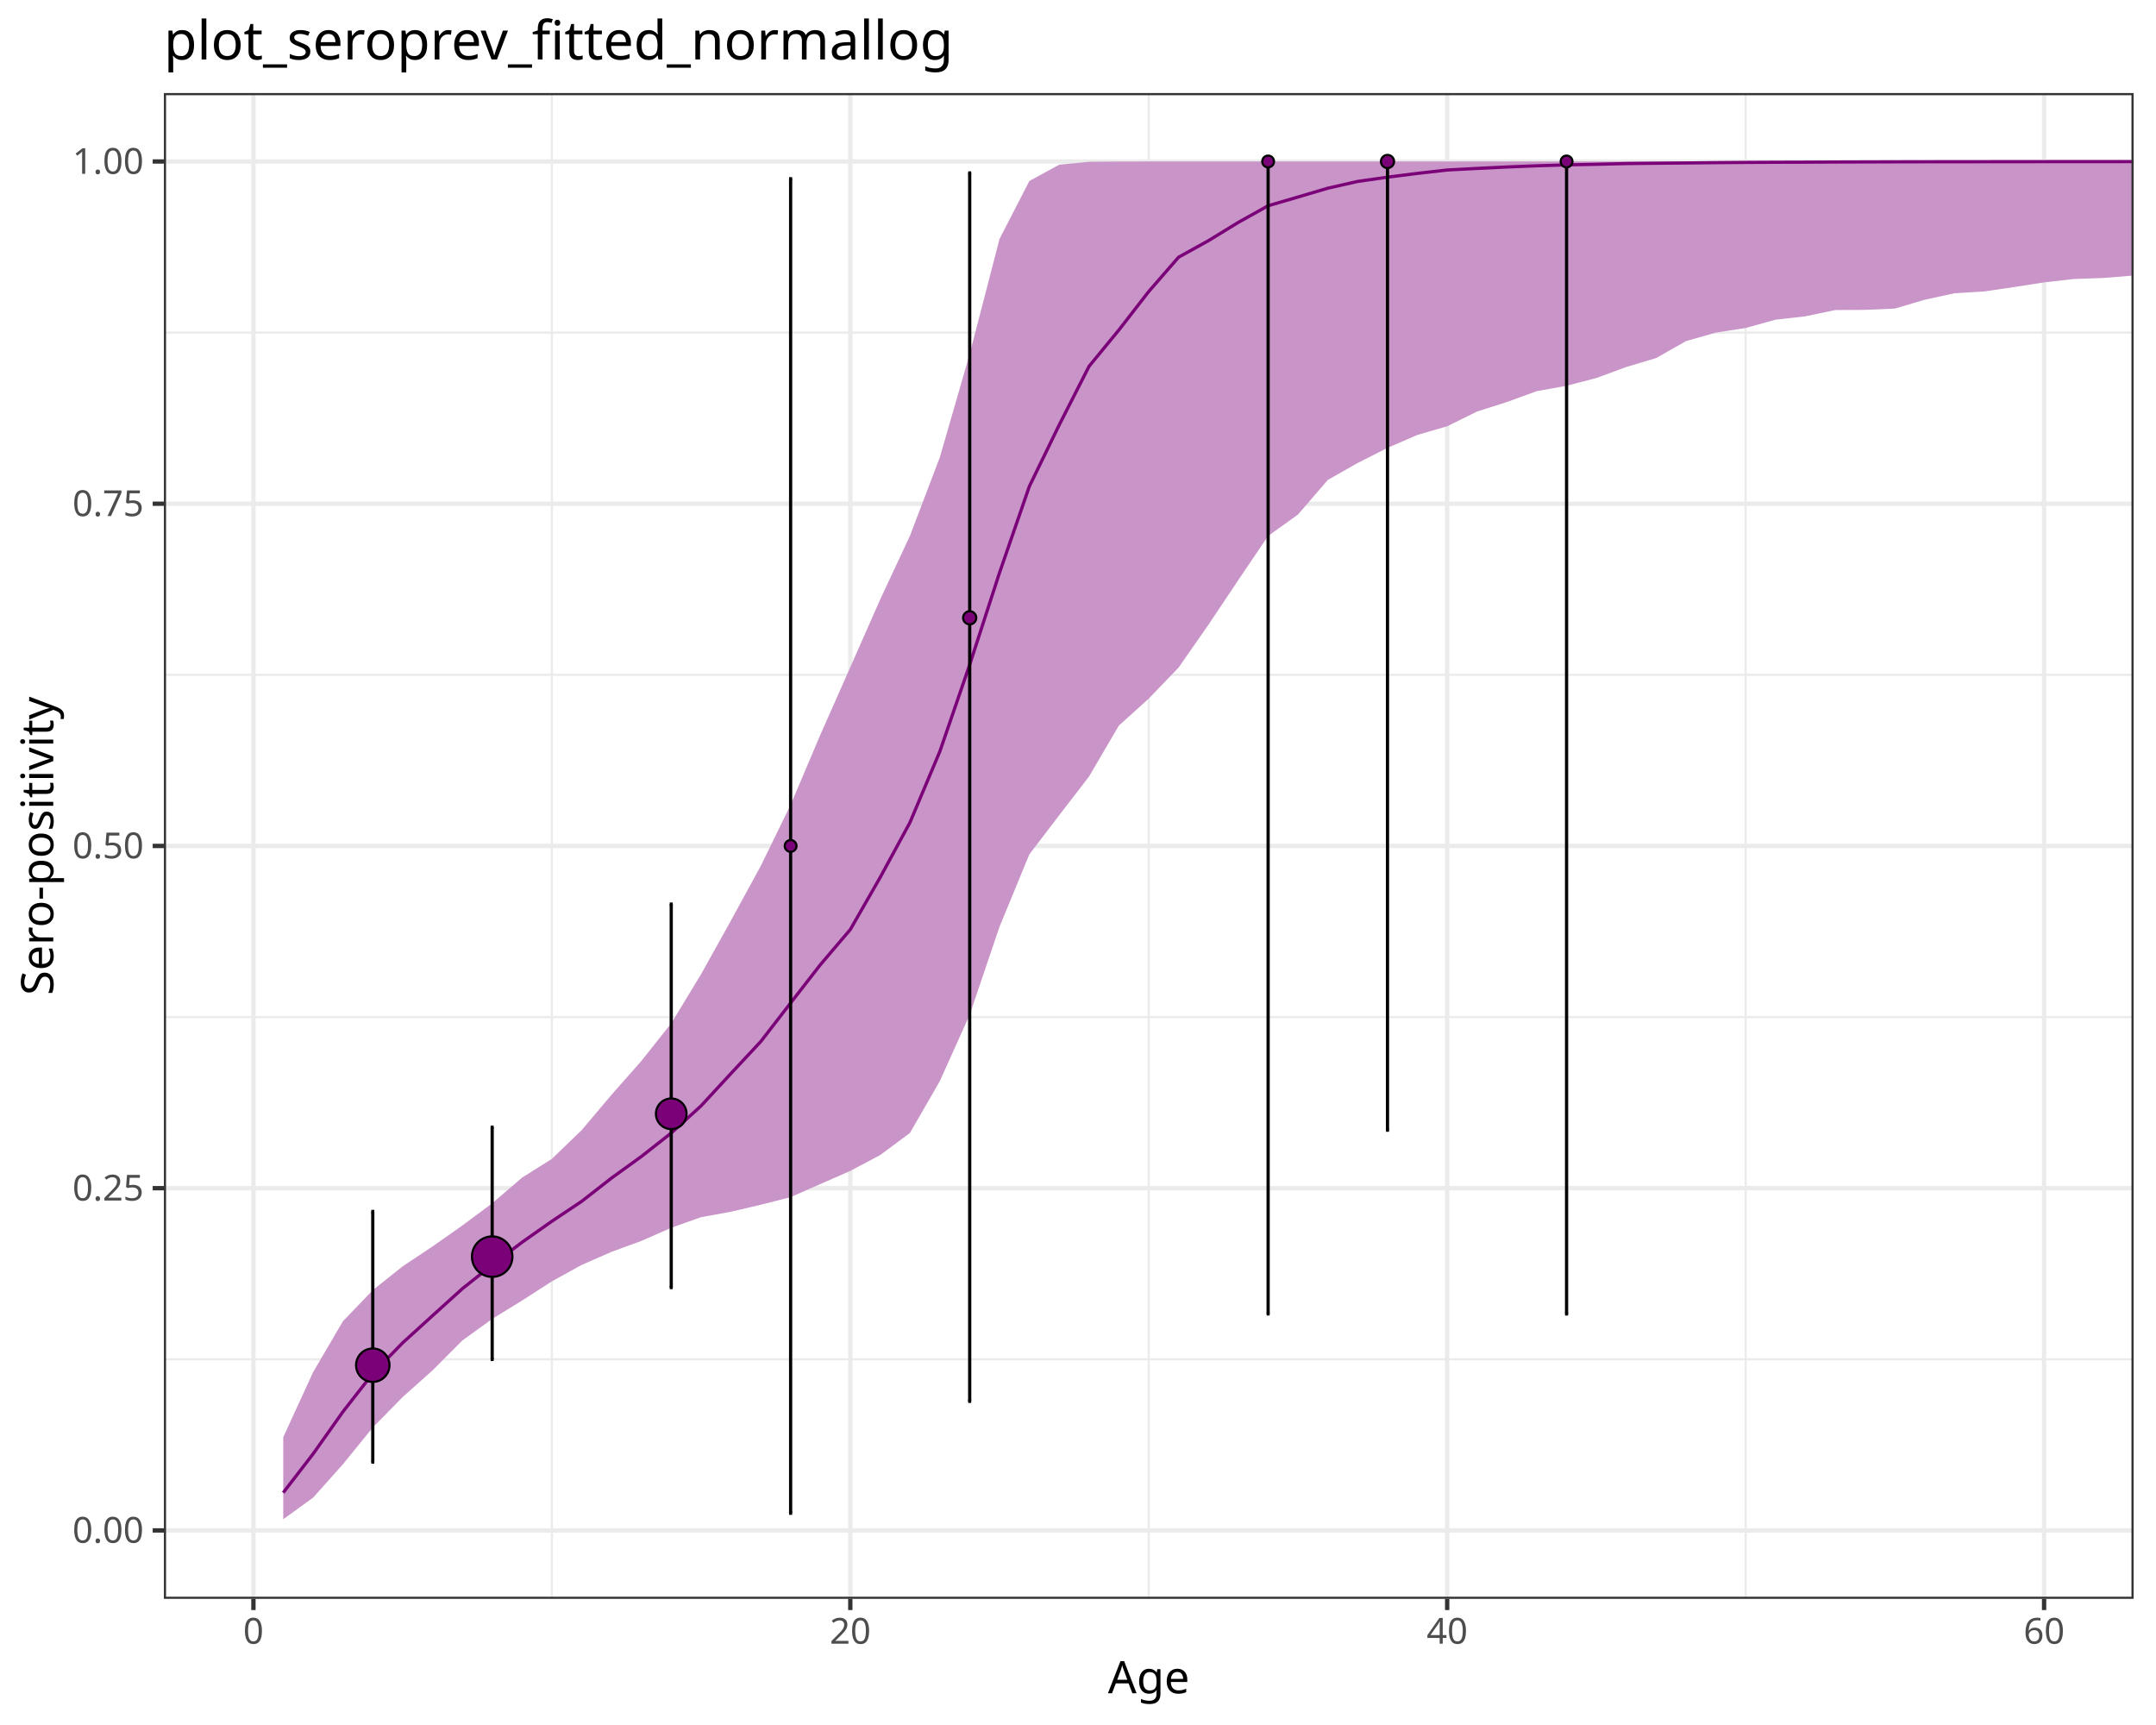
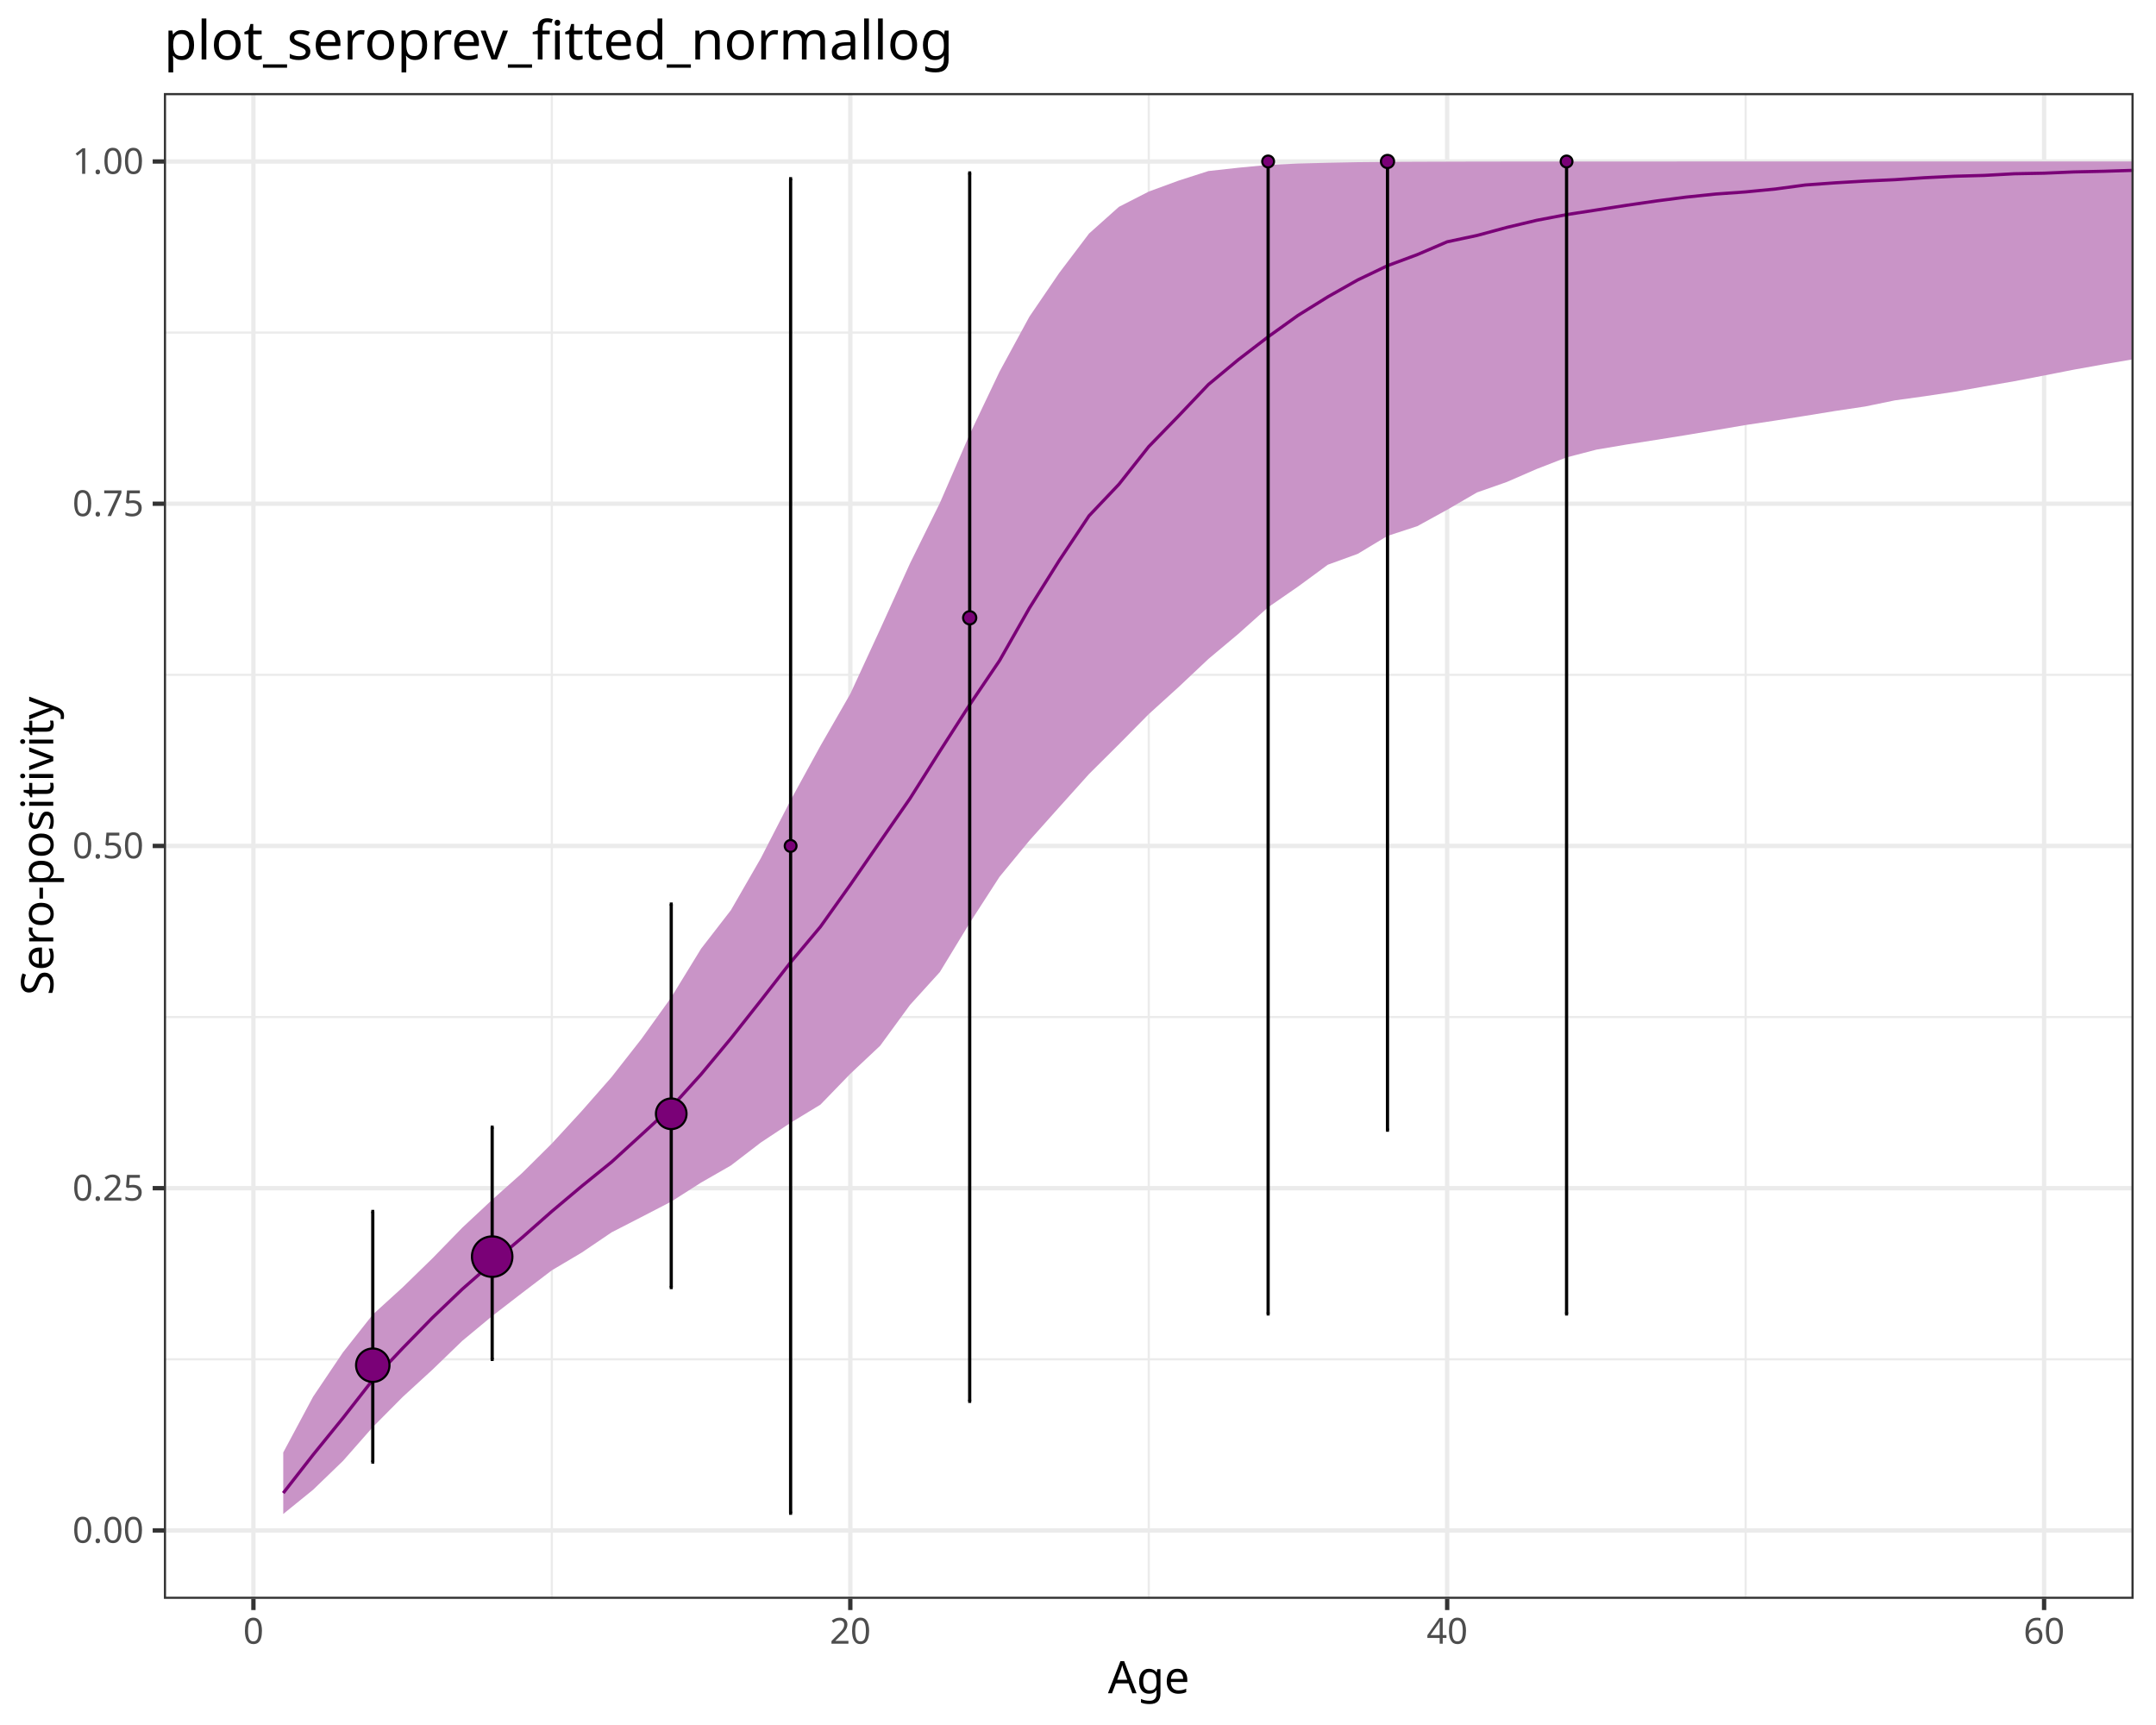
<svg xmlns="http://www.w3.org/2000/svg" class="svglite" data-engine-version="2.0" width="720.00pt" height="576.00pt" viewBox="0 0 720.00 576.00">
  <defs>
    <style type="text/css">
    .svglite line, .svglite polyline, .svglite polygon, .svglite path, .svglite rect, .svglite circle {
      fill: none;
      stroke: #000000;
      stroke-linecap: round;
      stroke-linejoin: round;
      stroke-miterlimit: 10.00;
    }
  </style>
  </defs>
  <rect width="100%" height="100%" style="stroke: none; fill: #FFFFFF;" />
  <defs>
    <clipPath id="cpMC4wMHw3MjAuMDB8MC4wMHw1NzYuMDA=">
      <rect x="0.00" y="0.00" width="720.00" height="576.00" />
    </clipPath>
  </defs>
  <g clip-path="url(#cpMC4wMHw3MjAuMDB8MC4wMHw1NzYuMDA=)">
    <rect x="0.00" y="0.00" width="720.00" height="576.00" style="stroke-width: 1.45; stroke: #FFFFFF; fill: #FFFFFF;" />
  </g>
  <defs>
    <clipPath id="cpNTQuNzN8NzEyLjUzfDMxLjA3fDUzMy44OA==">
      <rect x="54.73" y="31.07" width="657.80" height="502.81" />
    </clipPath>
  </defs>
  <g clip-path="url(#cpNTQuNzN8NzEyLjUzfDMxLjA3fDUzMy44OA==)">
    <rect x="54.73" y="31.07" width="657.80" height="502.81" style="stroke-width: 1.45; stroke: none; fill: #FFFFFF;" />
    <polyline points="54.73,453.89 712.53,453.89 " style="stroke-width: 0.73; stroke: #EBEBEB; stroke-linecap: butt;" />
    <polyline points="54.73,339.61 712.53,339.61 " style="stroke-width: 0.73; stroke: #EBEBEB; stroke-linecap: butt;" />
    <polyline points="54.73,225.34 712.53,225.34 " style="stroke-width: 0.73; stroke: #EBEBEB; stroke-linecap: butt;" />
    <polyline points="54.73,111.06 712.53,111.06 " style="stroke-width: 0.73; stroke: #EBEBEB; stroke-linecap: butt;" />
    <polyline points="184.29,533.88 184.29,31.07 " style="stroke-width: 0.73; stroke: #EBEBEB; stroke-linecap: butt;" />
    <polyline points="383.63,533.88 383.63,31.07 " style="stroke-width: 0.73; stroke: #EBEBEB; stroke-linecap: butt;" />
    <polyline points="582.96,533.88 582.96,31.07 " style="stroke-width: 0.73; stroke: #EBEBEB; stroke-linecap: butt;" />
    <polyline points="54.73,511.03 712.53,511.03 " style="stroke-width: 1.45; stroke: #EBEBEB; stroke-linecap: butt;" />
    <polyline points="54.73,396.75 712.53,396.75 " style="stroke-width: 1.45; stroke: #EBEBEB; stroke-linecap: butt;" />
    <polyline points="54.73,282.47 712.53,282.47 " style="stroke-width: 1.45; stroke: #EBEBEB; stroke-linecap: butt;" />
    <polyline points="54.73,168.20 712.53,168.20 " style="stroke-width: 1.45; stroke: #EBEBEB; stroke-linecap: butt;" />
    <polyline points="54.73,53.92 712.53,53.92 " style="stroke-width: 1.45; stroke: #EBEBEB; stroke-linecap: butt;" />
    <polyline points="84.63,533.88 84.63,31.07 " style="stroke-width: 1.45; stroke: #EBEBEB; stroke-linecap: butt;" />
    <polyline points="283.96,533.88 283.96,31.07 " style="stroke-width: 1.45; stroke: #EBEBEB; stroke-linecap: butt;" />
    <polyline points="483.29,533.88 483.29,31.07 " style="stroke-width: 1.45; stroke: #EBEBEB; stroke-linecap: butt;" />
    <polyline points="682.63,533.88 682.63,31.07 " style="stroke-width: 1.45; stroke: #EBEBEB; stroke-linecap: butt;" />
-     <polygon points="94.59,479.91 104.56,458.19 114.53,441.17 124.49,430.80 134.46,422.85 144.43,416.21 154.39,409.22 164.36,401.80 174.33,393.24 184.29,386.97 194.26,377.35 204.23,365.55 214.19,354.26 224.16,341.71 234.13,325.30 244.09,307.40 254.06,289.15 264.03,268.74 273.99,245.27 283.96,222.78 293.93,200.19 303.89,178.89 313.86,152.70 323.83,118.21 333.79,79.80 343.76,60.43 353.73,54.99 363.69,54.02 373.66,53.93 383.63,53.92 393.59,53.92 403.56,53.92 413.53,53.92 423.49,53.92 433.46,53.92 443.43,53.92 453.39,53.92 463.36,53.92 473.33,53.92 483.29,53.92 493.26,53.92 503.23,53.92 513.19,53.92 523.16,53.92 533.13,53.92 543.09,53.92 553.06,53.92 563.03,53.92 572.99,53.92 582.96,53.92 592.93,53.92 602.89,53.92 612.86,53.92 622.83,53.92 632.79,53.92 642.76,53.92 652.73,53.92 662.69,53.92 672.66,53.92 682.63,53.92 692.59,53.92 702.56,53.92 712.53,53.92 722.49,53.92 732.46,53.92 742.43,53.92 752.39,53.92 762.36,53.92 772.33,53.92 782.29,53.92 792.26,53.92 802.23,53.92 812.19,53.92 822.16,53.92 832.13,53.92 842.09,53.92 852.06,53.92 862.03,53.92 872.00,53.92 881.96,53.92 881.96,82.61 872.00,83.24 862.03,83.95 852.06,84.63 842.09,85.03 832.13,85.09 822.16,85.36 812.19,86.32 802.23,87.45 792.26,88.98 782.29,89.25 772.33,89.66 762.36,89.83 752.39,90.19 742.43,90.48 732.46,90.63 722.49,91.97 712.53,92.00 702.56,92.81 692.59,93.16 682.63,94.29 672.66,95.85 662.69,97.30 652.73,97.92 642.76,100.09 632.79,103.04 622.83,103.47 612.86,103.53 602.89,105.62 592.93,106.75 582.96,109.52 572.99,111.07 563.03,113.91 553.06,119.57 543.09,122.55 533.13,126.21 523.16,128.82 513.19,130.61 503.23,134.24 493.26,137.42 483.29,142.34 473.33,145.23 463.36,149.55 453.39,154.60 443.43,160.25 433.46,171.82 423.49,178.96 413.53,193.70 403.56,208.61 393.59,222.91 383.63,233.27 373.66,242.27 363.69,259.28 353.73,272.21 343.76,285.27 333.79,309.46 323.83,338.84 313.86,360.98 303.89,378.29 293.93,385.70 283.96,390.98 273.99,395.36 264.03,399.74 254.06,402.28 244.09,404.62 234.13,406.42 224.16,409.98 214.19,414.36 204.23,418.00 194.26,422.37 184.29,427.86 174.33,434.28 164.36,440.41 154.39,447.61 144.43,457.60 134.46,466.50 124.49,476.67 114.53,488.92 104.56,500.09 94.59,507.30 " style="stroke-width: 0.00; stroke: none; stroke-linecap: butt; fill: #C994C7;" />
-     <polyline points="94.59,479.91 104.56,458.19 114.53,441.17 124.49,430.80 134.46,422.85 144.43,416.21 154.39,409.22 164.36,401.80 174.33,393.24 184.29,386.97 194.26,377.35 204.23,365.55 214.19,354.26 224.16,341.71 234.13,325.30 244.09,307.40 254.06,289.15 264.03,268.74 273.99,245.27 283.96,222.78 293.93,200.19 303.89,178.89 313.86,152.70 323.83,118.21 333.79,79.80 343.76,60.43 353.73,54.99 363.69,54.02 373.66,53.93 383.63,53.92 393.59,53.92 403.56,53.92 413.53,53.92 423.49,53.92 433.46,53.92 443.43,53.92 453.39,53.92 463.36,53.92 473.33,53.92 483.29,53.92 493.26,53.92 503.23,53.92 513.19,53.92 523.16,53.92 533.13,53.92 543.09,53.92 553.06,53.92 563.03,53.92 572.99,53.92 582.96,53.92 592.93,53.92 602.89,53.92 612.86,53.92 622.83,53.92 632.79,53.92 642.76,53.92 652.73,53.92 662.69,53.92 672.66,53.92 682.63,53.92 692.59,53.92 702.56,53.92 712.53,53.92 722.49,53.92 732.46,53.92 742.43,53.92 752.39,53.92 762.36,53.92 772.33,53.92 782.29,53.92 792.26,53.92 802.23,53.92 812.19,53.92 822.16,53.92 832.13,53.92 842.09,53.92 852.06,53.92 862.03,53.92 872.00,53.92 881.96,53.92 " style="stroke-width: 1.07; stroke: none; stroke-linecap: butt;" />
-     <polyline points="881.96,82.61 872.00,83.24 862.03,83.95 852.06,84.63 842.09,85.03 832.13,85.09 822.16,85.36 812.19,86.32 802.23,87.45 792.26,88.98 782.29,89.25 772.33,89.66 762.36,89.83 752.39,90.19 742.43,90.48 732.46,90.63 722.49,91.97 712.53,92.00 702.56,92.81 692.59,93.16 682.63,94.29 672.66,95.85 662.69,97.30 652.73,97.92 642.76,100.09 632.79,103.04 622.83,103.47 612.86,103.53 602.89,105.62 592.93,106.75 582.96,109.52 572.99,111.07 563.03,113.91 553.06,119.57 543.09,122.55 533.13,126.21 523.16,128.82 513.19,130.61 503.23,134.24 493.26,137.42 483.29,142.34 473.33,145.23 463.36,149.55 453.39,154.60 443.43,160.25 433.46,171.82 423.49,178.96 413.53,193.70 403.56,208.61 393.59,222.91 383.63,233.27 373.66,242.27 363.69,259.28 353.73,272.21 343.76,285.27 333.79,309.46 323.83,338.84 313.86,360.98 303.89,378.29 293.93,385.70 283.96,390.98 273.99,395.36 264.03,399.74 254.06,402.28 244.09,404.62 234.13,406.42 224.16,409.98 214.19,414.36 204.23,418.00 194.26,422.37 184.29,427.86 174.33,434.28 164.36,440.41 154.39,447.61 144.43,457.60 134.46,466.50 124.49,476.67 114.53,488.92 104.56,500.09 94.59,507.30 " style="stroke-width: 1.07; stroke: none; stroke-linecap: butt;" />
-     <polyline points="94.59,498.42 104.56,485.47 114.53,471.39 124.49,458.64 134.46,448.40 144.43,439.33 154.39,430.32 164.36,422.38 174.33,414.81 184.29,407.80 194.26,401.14 204.23,393.36 214.19,386.17 224.16,378.33 234.13,369.25 244.09,358.47 254.06,347.78 264.03,334.90 273.99,322.09 283.96,310.38 293.93,292.99 303.89,274.62 313.86,250.92 323.83,221.94 333.79,191.24 343.76,162.39 353.73,141.87 363.69,122.32 373.66,110.18 383.63,97.33 393.59,85.88 403.56,80.37 413.53,74.26 423.49,68.70 433.46,65.79 443.43,62.84 453.39,60.58 463.36,59.16 473.33,57.90 483.29,56.77 493.26,56.24 503.23,55.76 513.19,55.36 523.16,55.06 533.13,54.86 543.09,54.62 553.06,54.51 563.03,54.42 572.99,54.31 582.96,54.23 592.93,54.18 602.89,54.15 612.86,54.10 622.83,54.07 632.79,54.04 642.76,54.02 652.73,54.01 662.69,54.00 672.66,53.99 682.63,53.98 692.59,53.97 702.56,53.97 712.53,53.96 722.49,53.95 732.46,53.95 742.43,53.95 752.39,53.94 762.36,53.94 772.33,53.94 782.29,53.94 792.26,53.93 802.23,53.93 812.19,53.93 822.16,53.93 832.13,53.93 842.09,53.93 852.06,53.93 862.03,53.93 872.00,53.93 881.96,53.93 " style="stroke-width: 1.07; stroke: #7A0177; stroke-linecap: butt;" />
+     <polygon points="94.59,485.00 104.56,466.38 114.53,451.57 124.49,438.95 134.46,429.87 144.43,420.16 154.39,409.93 164.36,400.61 174.33,391.72 184.29,381.84 194.26,371.00 204.23,359.65 214.19,346.94 224.16,333.04 234.13,316.78 244.09,303.91 254.06,286.60 264.03,267.21 273.99,249.04 283.96,231.69 293.93,210.11 303.89,188.15 313.86,167.98 323.83,145.02 333.79,124.11 343.76,105.76 353.73,91.13 363.69,77.98 373.66,69.07 383.63,63.97 393.59,60.31 403.56,57.11 413.53,56.01 423.49,55.06 433.46,54.60 443.43,54.35 453.39,54.15 463.36,54.06 473.33,54.01 483.29,53.98 493.26,53.95 503.23,53.94 513.19,53.93 523.16,53.93 533.13,53.93 543.09,53.93 553.06,53.93 563.03,53.92 572.99,53.92 582.96,53.92 592.93,53.92 602.89,53.92 612.86,53.92 622.83,53.92 632.79,53.92 642.76,53.92 652.73,53.92 662.69,53.92 672.66,53.92 682.63,53.92 692.59,53.92 702.56,53.92 712.53,53.92 722.49,53.92 732.46,53.92 742.43,53.92 752.39,53.92 762.36,53.92 772.33,53.92 782.29,53.92 792.26,53.92 802.23,53.92 812.19,53.92 822.16,53.92 832.13,53.92 842.09,53.92 852.06,53.92 862.03,53.92 872.00,53.92 881.96,53.92 881.96,99.12 872.00,100.19 862.03,101.21 852.06,102.28 842.09,102.84 832.13,103.81 822.16,104.83 812.19,105.93 802.23,106.72 792.26,107.80 782.29,109.19 772.33,110.61 762.36,112.07 752.39,113.56 742.43,115.10 732.46,116.67 722.49,118.29 712.53,119.94 702.56,121.64 692.59,123.43 682.63,125.38 672.66,127.30 662.69,129.03 652.73,130.81 642.76,132.31 632.79,133.69 622.83,135.74 612.86,137.23 602.89,138.85 592.93,140.42 582.96,141.92 572.99,143.62 563.03,145.29 553.06,146.88 543.09,148.45 533.13,150.14 523.16,152.73 513.19,156.60 503.23,160.93 493.26,164.43 483.29,170.21 473.33,175.69 463.36,178.95 453.39,184.95 443.43,188.57 433.46,195.89 423.49,202.78 413.53,211.68 403.56,220.03 393.59,229.42 383.63,238.46 373.66,248.54 363.69,258.45 353.73,269.53 343.76,280.69 333.79,292.79 323.83,308.20 313.86,324.59 303.89,335.57 293.93,349.19 283.96,358.56 273.99,368.85 264.03,374.91 254.06,381.52 244.09,389.17 234.13,394.88 224.16,401.23 214.19,406.39 204.23,411.51 194.26,418.26 184.29,424.17 174.33,431.76 164.36,439.45 154.39,447.72 144.43,457.34 134.46,466.48 124.49,476.53 114.53,487.83 104.56,497.45 94.59,505.54 " style="stroke-width: 0.00; stroke: none; stroke-linecap: butt; fill: #C994C7;" />
+     <polyline points="94.59,485.00 104.56,466.38 114.53,451.57 124.49,438.95 134.46,429.87 144.43,420.16 154.39,409.93 164.36,400.61 174.33,391.72 184.29,381.84 194.26,371.00 204.23,359.65 214.19,346.94 224.16,333.04 234.13,316.78 244.09,303.91 254.06,286.60 264.03,267.21 273.99,249.04 283.96,231.69 293.93,210.11 303.89,188.15 313.86,167.98 323.83,145.02 333.79,124.11 343.76,105.76 353.73,91.13 363.69,77.98 373.66,69.07 383.63,63.97 393.59,60.31 403.56,57.11 413.53,56.01 423.49,55.06 433.46,54.60 443.43,54.35 453.39,54.15 463.36,54.06 473.33,54.01 483.29,53.98 493.26,53.95 503.23,53.94 513.19,53.93 523.16,53.93 533.13,53.93 543.09,53.93 553.06,53.93 563.03,53.92 572.99,53.92 582.96,53.92 592.93,53.92 602.89,53.92 612.86,53.92 622.83,53.92 632.79,53.92 642.76,53.92 652.73,53.92 662.69,53.92 672.66,53.92 682.63,53.92 692.59,53.92 702.56,53.92 712.53,53.92 722.49,53.92 732.46,53.92 742.43,53.92 752.39,53.92 762.36,53.92 772.33,53.92 782.29,53.92 792.26,53.92 802.23,53.92 812.19,53.92 822.16,53.92 832.13,53.92 842.09,53.92 852.06,53.92 862.03,53.92 872.00,53.92 881.96,53.92 " style="stroke-width: 1.07; stroke: none; stroke-linecap: butt;" />
+     <polyline points="881.96,99.12 872.00,100.19 862.03,101.21 852.06,102.28 842.09,102.84 832.13,103.81 822.16,104.83 812.19,105.93 802.23,106.72 792.26,107.80 782.29,109.19 772.33,110.61 762.36,112.07 752.39,113.56 742.43,115.10 732.46,116.67 722.49,118.29 712.53,119.94 702.56,121.64 692.59,123.43 682.63,125.38 672.66,127.30 662.69,129.03 652.73,130.81 642.76,132.31 632.79,133.69 622.83,135.74 612.86,137.23 602.89,138.85 592.93,140.42 582.96,141.92 572.99,143.62 563.03,145.29 553.06,146.88 543.09,148.45 533.13,150.14 523.16,152.73 513.19,156.60 503.23,160.93 493.26,164.43 483.29,170.21 473.33,175.69 463.36,178.95 453.39,184.95 443.43,188.57 433.46,195.89 423.49,202.78 413.53,211.68 403.56,220.03 393.59,229.42 383.63,238.46 373.66,248.54 363.69,258.45 353.73,269.53 343.76,280.69 333.79,292.79 323.83,308.20 313.86,324.59 303.89,335.57 293.93,349.19 283.96,358.56 273.99,368.85 264.03,374.91 254.06,381.52 244.09,389.17 234.13,394.88 224.16,401.23 214.19,406.39 204.23,411.51 194.26,418.26 184.29,424.17 174.33,431.76 164.36,439.45 154.39,447.72 144.43,457.34 134.46,466.48 124.49,476.53 114.53,487.83 104.56,497.45 94.59,505.54 " style="stroke-width: 1.07; stroke: none; stroke-linecap: butt;" />
+     <polyline points="94.59,498.55 104.56,485.77 114.53,473.49 124.49,460.75 134.46,450.20 144.43,439.99 154.39,430.45 164.36,421.70 174.33,413.27 184.29,404.48 194.26,396.09 204.23,388.01 214.19,378.92 224.16,369.75 234.13,358.72 244.09,346.74 254.06,334.12 264.03,321.33 273.99,309.45 283.96,295.45 293.93,281.01 303.89,266.64 313.86,250.85 323.83,235.32 333.79,220.60 343.76,203.07 353.73,187.16 363.69,172.23 373.66,161.72 383.63,149.12 393.59,138.88 403.56,128.39 413.53,120.11 423.49,112.47 433.46,105.32 443.43,99.12 453.39,93.49 463.36,88.72 473.33,85.01 483.29,80.74 493.26,78.62 503.23,75.93 513.19,73.56 523.16,71.66 533.13,70.12 543.09,68.57 553.06,67.12 563.03,65.82 572.99,64.79 582.96,64.08 592.93,63.11 602.89,61.77 612.86,61.05 622.83,60.46 632.79,60.00 642.76,59.34 652.73,58.85 662.69,58.57 672.66,58.02 682.63,57.83 692.59,57.41 702.56,57.19 712.53,56.88 722.49,56.55 732.46,56.33 742.43,56.17 752.39,55.98 762.36,55.92 772.33,55.84 782.29,55.67 792.26,55.54 802.23,55.43 812.19,55.30 822.16,55.22 832.13,55.10 842.09,55.02 852.06,54.96 862.03,54.89 872.00,54.84 881.96,54.78 " style="stroke-width: 1.07; stroke: #7A0177; stroke-linecap: butt;" />
    <polyline points="124.00,404.53 124.99,404.53 " style="stroke-width: 1.07; stroke-linecap: butt;" />
    <polyline points="124.49,404.53 124.49,488.20 " style="stroke-width: 1.07; stroke-linecap: butt;" />
    <polyline points="124.00,488.20 124.99,488.20 " style="stroke-width: 1.07; stroke-linecap: butt;" />
    <polyline points="163.86,376.38 164.86,376.38 " style="stroke-width: 1.07; stroke-linecap: butt;" />
    <polyline points="164.36,376.38 164.36,453.92 " style="stroke-width: 1.07; stroke-linecap: butt;" />
    <polyline points="163.86,453.92 164.86,453.92 " style="stroke-width: 1.07; stroke-linecap: butt;" />
    <polyline points="223.66,301.88 224.66,301.88 " style="stroke-width: 1.07; stroke-linecap: butt;" />
    <polyline points="224.16,301.88 224.16,429.92 " style="stroke-width: 1.07; stroke-linecap: butt;" />
    <polyline points="223.66,429.92 224.66,429.92 " style="stroke-width: 1.07; stroke-linecap: butt;" />
    <polyline points="263.53,59.67 264.53,59.67 " style="stroke-width: 1.07; stroke-linecap: butt;" />
    <polyline points="264.03,59.67 264.03,505.28 " style="stroke-width: 1.07; stroke-linecap: butt;" />
    <polyline points="263.53,505.28 264.53,505.28 " style="stroke-width: 1.07; stroke-linecap: butt;" />
    <polyline points="323.33,57.76 324.33,57.76 " style="stroke-width: 1.07; stroke-linecap: butt;" />
    <polyline points="323.83,57.76 323.83,467.92 " style="stroke-width: 1.07; stroke-linecap: butt;" />
    <polyline points="323.33,467.92 324.33,467.92 " style="stroke-width: 1.07; stroke-linecap: butt;" />
    <polyline points="423.00,53.92 423.99,53.92 " style="stroke-width: 1.07; stroke-linecap: butt;" />
    <polyline points="423.49,53.92 423.49,438.75 " style="stroke-width: 1.07; stroke-linecap: butt;" />
    <polyline points="423.00,438.75 423.99,438.75 " style="stroke-width: 1.07; stroke-linecap: butt;" />
    <polyline points="462.86,53.92 463.86,53.92 " style="stroke-width: 1.07; stroke-linecap: butt;" />
    <polyline points="463.36,53.92 463.36,377.37 " style="stroke-width: 1.07; stroke-linecap: butt;" />
    <polyline points="462.86,377.37 463.86,377.37 " style="stroke-width: 1.07; stroke-linecap: butt;" />
    <polyline points="522.66,53.92 523.66,53.92 " style="stroke-width: 1.07; stroke-linecap: butt;" />
    <polyline points="523.16,53.92 523.16,438.75 " style="stroke-width: 1.07; stroke-linecap: butt;" />
    <polyline points="522.66,438.75 523.66,438.75 " style="stroke-width: 1.07; stroke-linecap: butt;" />
    <polyline points="722.00,53.92 722.99,53.92 " style="stroke-width: 1.07; stroke-linecap: butt;" />
    <polyline points="722.49,53.92 722.49,499.60 " style="stroke-width: 1.07; stroke-linecap: butt;" />
    <polyline points="722.00,499.60 722.99,499.60 " style="stroke-width: 1.07; stroke-linecap: butt;" />
    <circle cx="124.49" cy="455.86" r="5.58" style="stroke-width: 0.71; fill: #7A0177;" />
    <circle cx="164.36" cy="419.61" r="6.76" style="stroke-width: 0.71; fill: #7A0177;" />
    <circle cx="224.16" cy="371.91" r="5.11" style="stroke-width: 0.71; fill: #7A0177;" />
    <circle cx="264.03" cy="282.47" r="1.97" style="stroke-width: 0.71; fill: #7A0177;" />
    <circle cx="323.83" cy="206.29" r="2.20" style="stroke-width: 0.71; fill: #7A0177;" />
    <circle cx="423.49" cy="53.92" r="1.97" style="stroke-width: 0.71; fill: #7A0177;" />
    <circle cx="463.36" cy="53.92" r="2.20" style="stroke-width: 0.71; fill: #7A0177;" />
    <circle cx="523.16" cy="53.92" r="1.97" style="stroke-width: 0.71; fill: #7A0177;" />
    <circle cx="722.49" cy="53.92" r="1.42" style="stroke-width: 0.71; fill: #7A0177;" />
    <rect x="54.73" y="31.07" width="657.80" height="502.81" style="stroke-width: 1.45; stroke: #333333;" />
  </g>
  <g clip-path="url(#cpMC4wMHw3MjAuMDB8MC4wMHw1NzYuMDA=)">
    <text x="48.00" y="515.15" text-anchor="end" style="font-size: 12.00px; fill: #4D4D4D; font-family: sans;" textLength="23.36px" lengthAdjust="spacingAndGlyphs">0.00</text>
    <text x="48.00" y="400.88" text-anchor="end" style="font-size: 12.00px; fill: #4D4D4D; font-family: sans;" textLength="23.36px" lengthAdjust="spacingAndGlyphs">0.25</text>
    <text x="48.00" y="286.60" text-anchor="end" style="font-size: 12.00px; fill: #4D4D4D; font-family: sans;" textLength="23.36px" lengthAdjust="spacingAndGlyphs">0.50</text>
    <text x="48.00" y="172.33" text-anchor="end" style="font-size: 12.00px; fill: #4D4D4D; font-family: sans;" textLength="23.36px" lengthAdjust="spacingAndGlyphs">0.75</text>
    <text x="48.00" y="58.05" text-anchor="end" style="font-size: 12.00px; fill: #4D4D4D; font-family: sans;" textLength="23.36px" lengthAdjust="spacingAndGlyphs">1.00</text>
    <polyline points="50.99,511.03 54.73,511.03 " style="stroke-width: 1.45; stroke: #333333; stroke-linecap: butt;" />
    <polyline points="50.99,396.75 54.73,396.75 " style="stroke-width: 1.45; stroke: #333333; stroke-linecap: butt;" />
    <polyline points="50.99,282.47 54.73,282.47 " style="stroke-width: 1.45; stroke: #333333; stroke-linecap: butt;" />
    <polyline points="50.99,168.20 54.73,168.20 " style="stroke-width: 1.45; stroke: #333333; stroke-linecap: butt;" />
    <polyline points="50.99,53.92 54.73,53.92 " style="stroke-width: 1.45; stroke: #333333; stroke-linecap: butt;" />
    <polyline points="84.63,537.62 84.63,533.88 " style="stroke-width: 1.45; stroke: #333333; stroke-linecap: butt;" />
    <polyline points="283.96,537.62 283.96,533.88 " style="stroke-width: 1.45; stroke: #333333; stroke-linecap: butt;" />
    <polyline points="483.29,537.62 483.29,533.88 " style="stroke-width: 1.45; stroke: #333333; stroke-linecap: butt;" />
    <polyline points="682.63,537.62 682.63,533.88 " style="stroke-width: 1.45; stroke: #333333; stroke-linecap: butt;" />
    <text x="84.63" y="548.86" text-anchor="middle" style="font-size: 12.00px; fill: #4D4D4D; font-family: sans;" textLength="6.67px" lengthAdjust="spacingAndGlyphs">0</text>
    <text x="283.96" y="548.86" text-anchor="middle" style="font-size: 12.00px; fill: #4D4D4D; font-family: sans;" textLength="13.35px" lengthAdjust="spacingAndGlyphs">20</text>
    <text x="483.29" y="548.86" text-anchor="middle" style="font-size: 12.00px; fill: #4D4D4D; font-family: sans;" textLength="13.35px" lengthAdjust="spacingAndGlyphs">40</text>
    <text x="682.63" y="548.86" text-anchor="middle" style="font-size: 12.00px; fill: #4D4D4D; font-family: sans;" textLength="13.35px" lengthAdjust="spacingAndGlyphs">60</text>
    <text x="383.63" y="565.41" text-anchor="middle" style="font-size: 15.00px; font-family: sans;" textLength="26.69px" lengthAdjust="spacingAndGlyphs">Age</text>
    <text transform="translate(17.79,282.47) rotate(-90)" text-anchor="middle" style="font-size: 15.00px; font-family: sans;" textLength="94.21px" lengthAdjust="spacingAndGlyphs">Sero-positivity</text>
    <text x="54.73" y="19.86" style="font-size: 18.00px; font-family: sans;" textLength="247.17px" lengthAdjust="spacingAndGlyphs">plot_seroprev_fitted_normallog</text>
  </g>
</svg>
